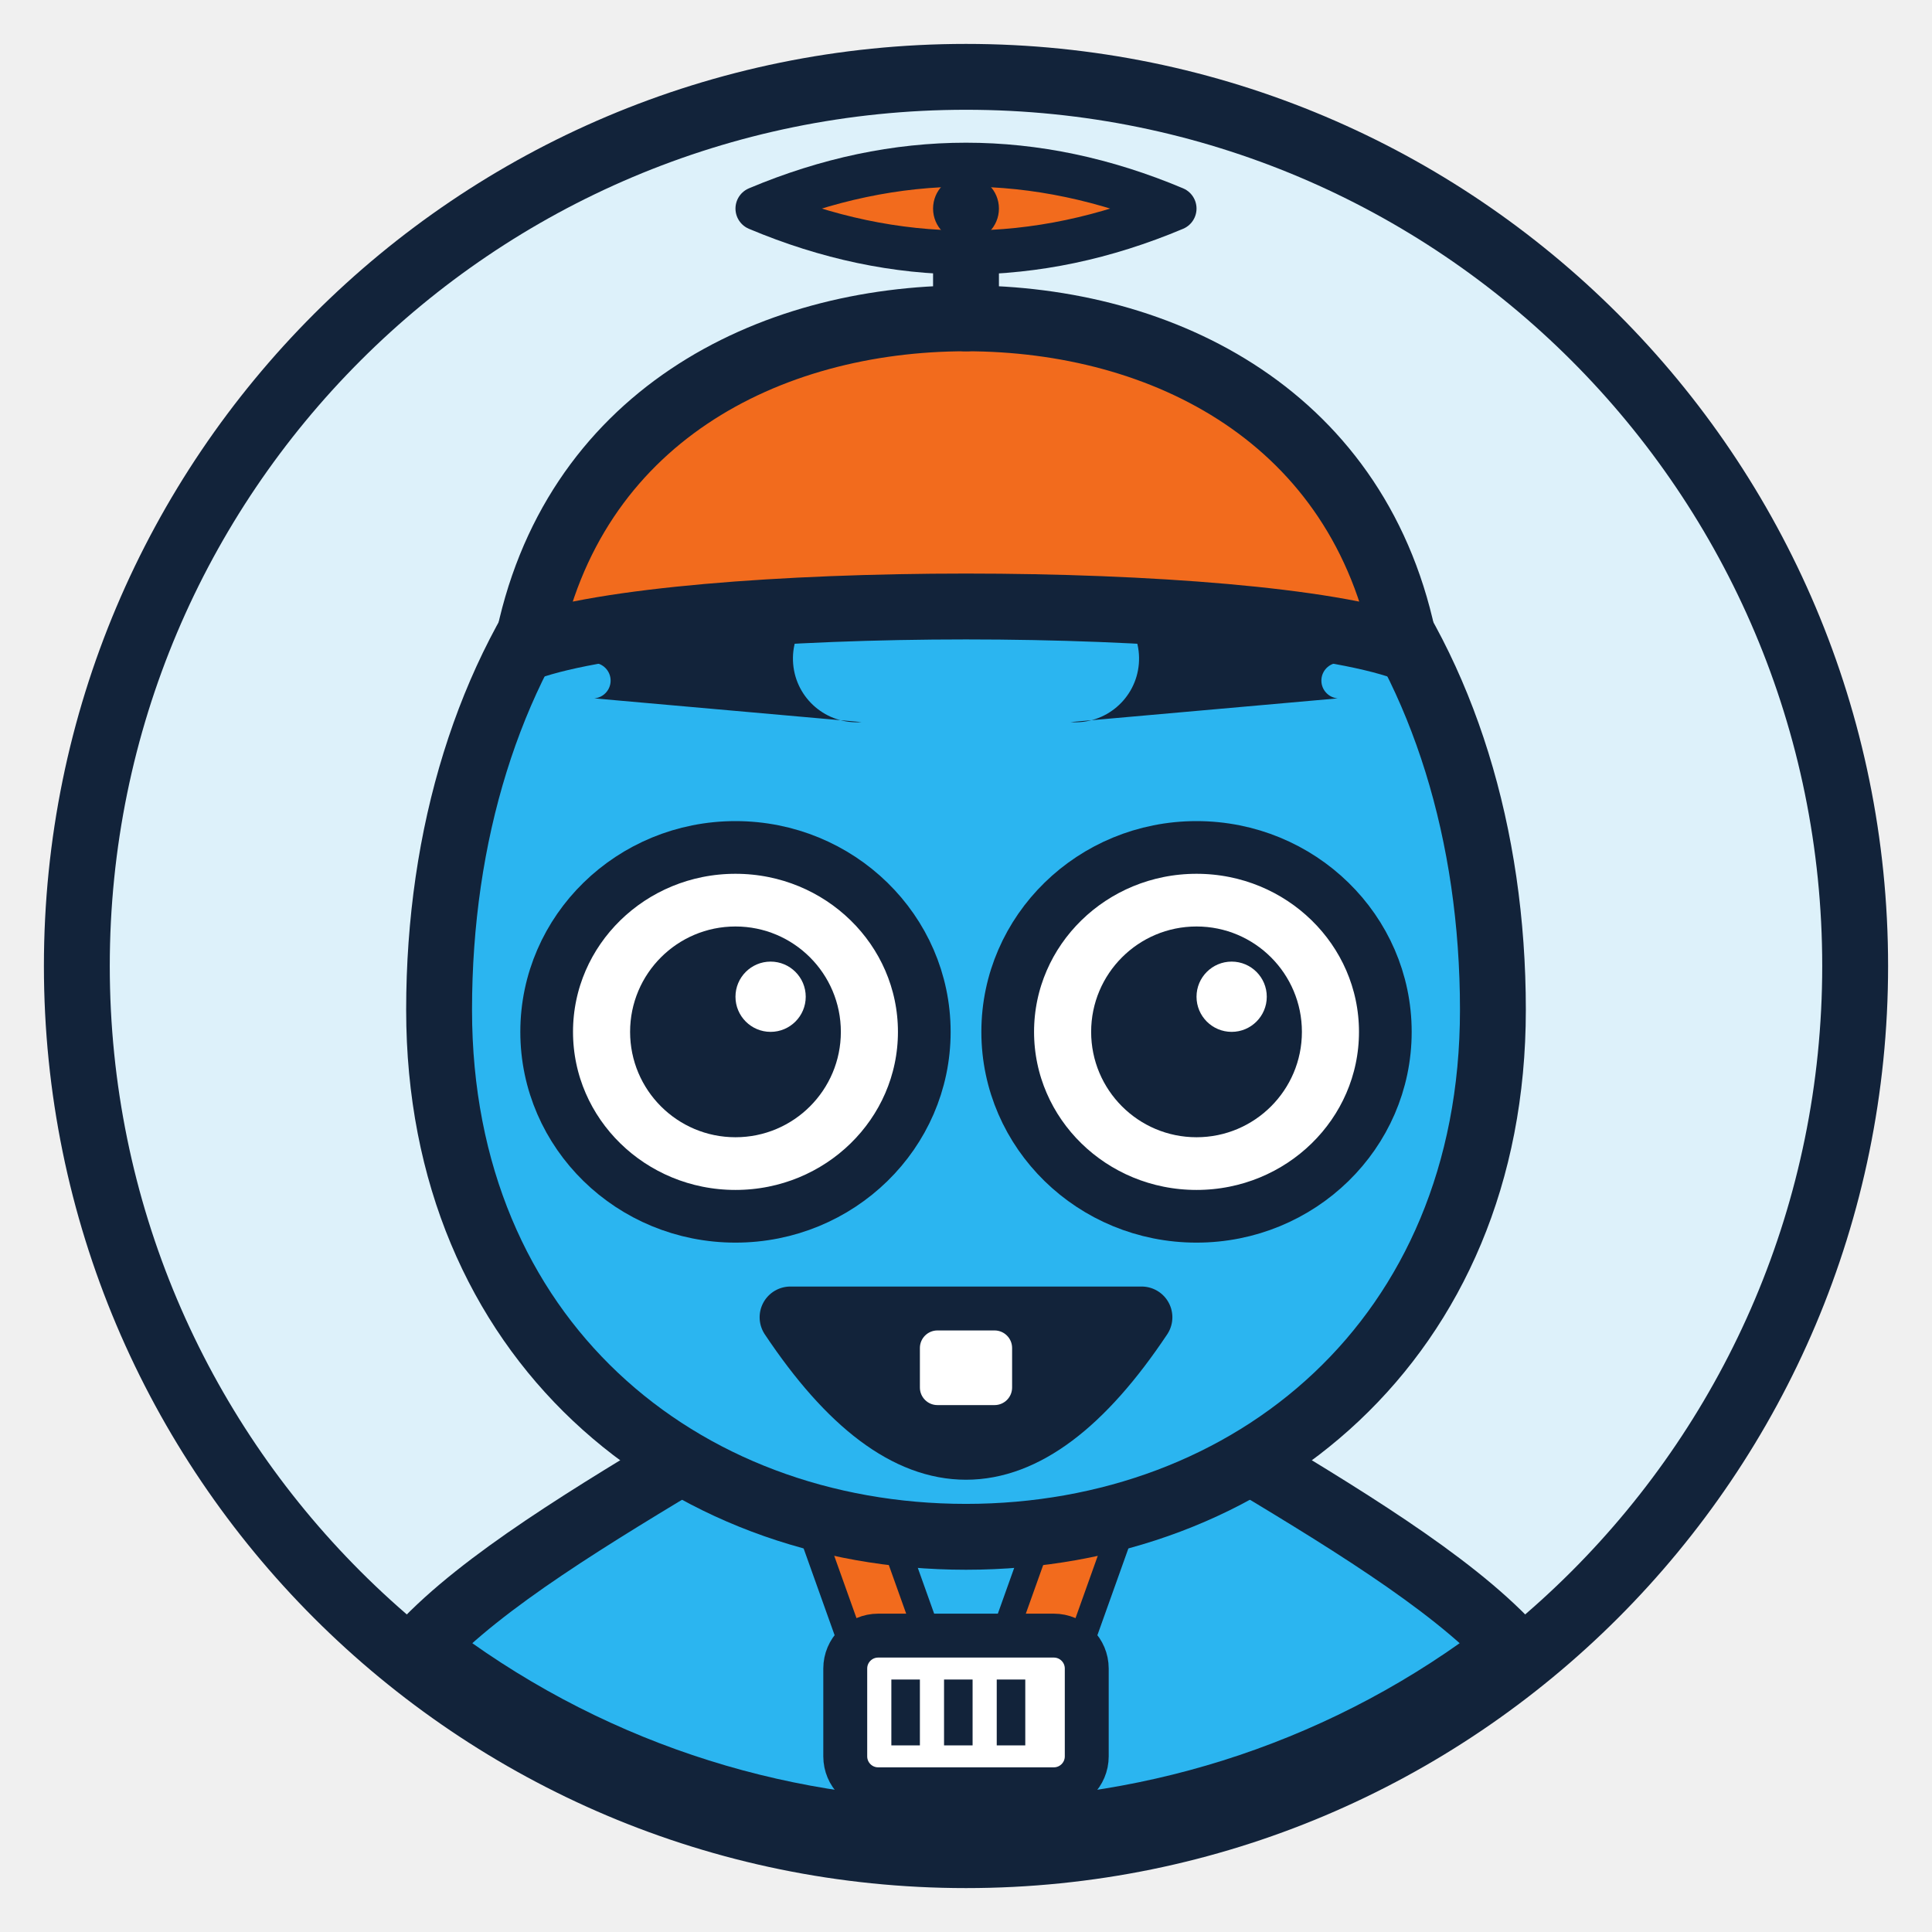
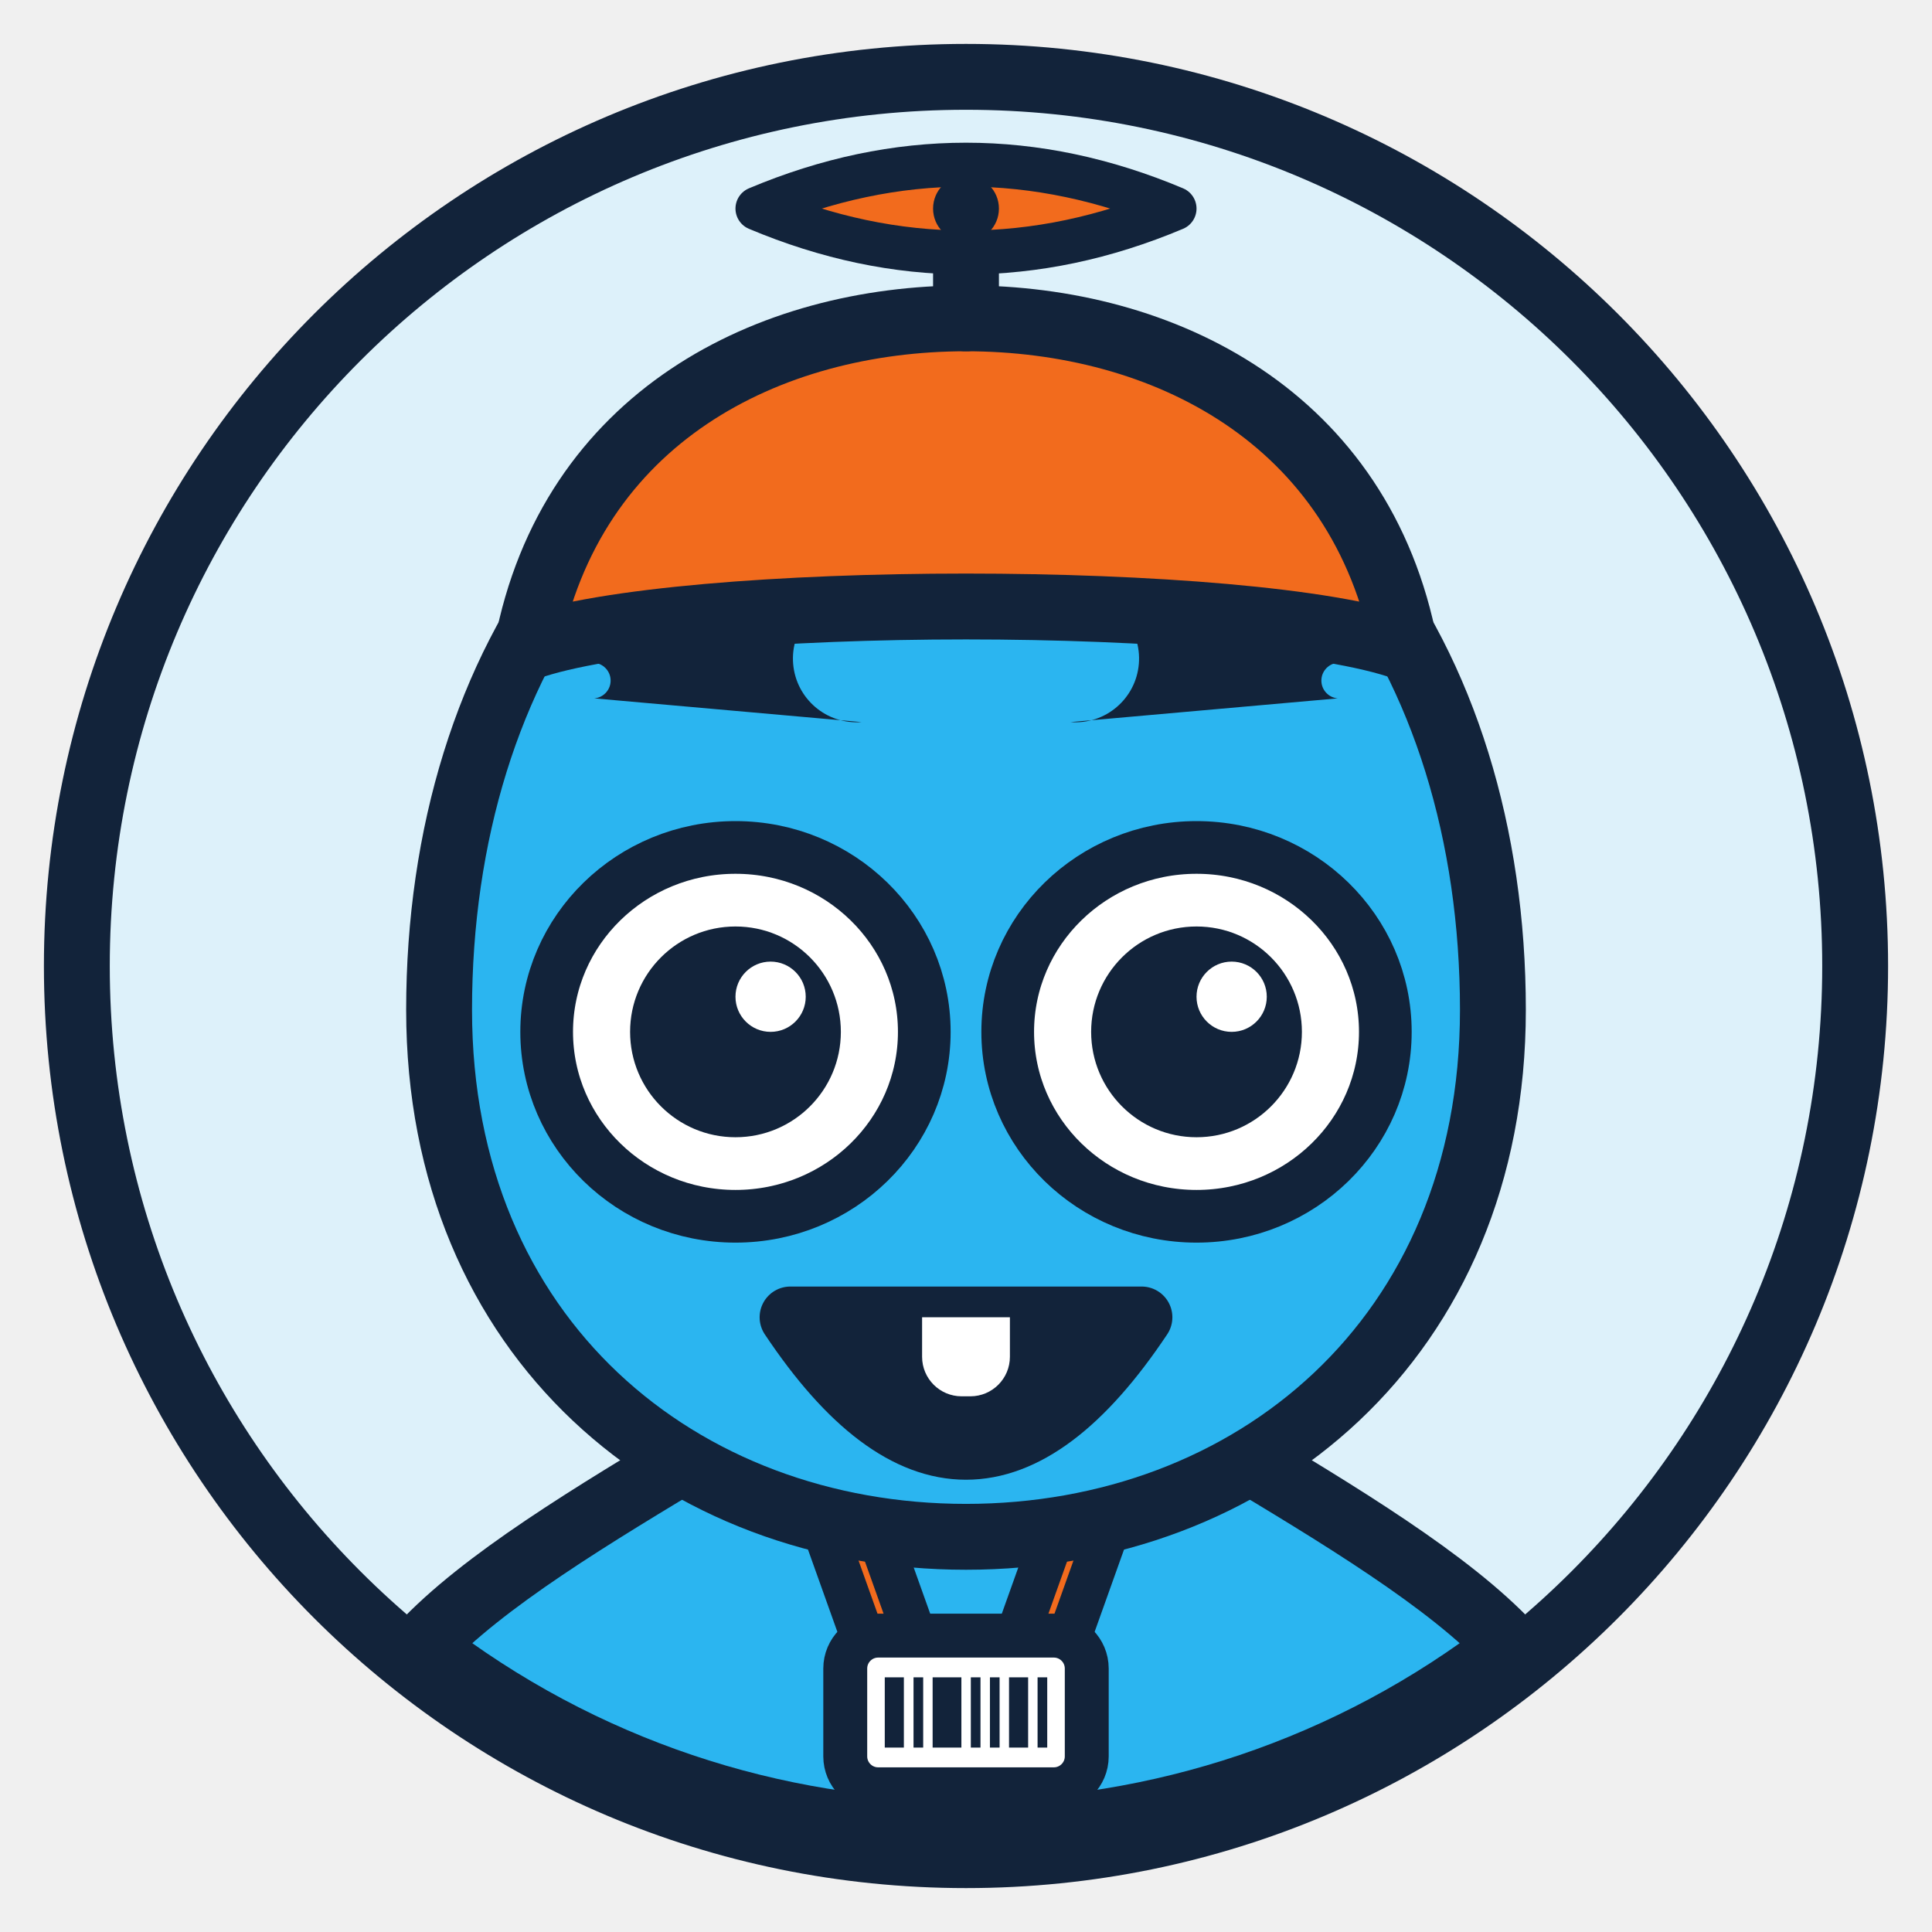
<svg xmlns="http://www.w3.org/2000/svg" viewBox="0 0 88 88" width="88" height="88" color="#12233A" role="img" aria-label="Shin: delighted">
  <circle class="face-disc" cx="44" cy="44" r="40.5" fill="#DDF1FA" />
  <g class="face-body" transform="translate(0 -1)">
    <path d="M32 67 C27 70 22 73 19.2 76 A40.5 40.5 0 0 0 68.8 76 C66 73 61 70 56 67 Z" fill="#2BB5F0" stroke="currentColor" stroke-width="3" stroke-linejoin="round" />
-     <path d="M38.5 70 L41 77 M49.5 70 L47 77" stroke="currentColor" stroke-width="4.6" stroke-linecap="round" fill="none" />
-     <path d="M38.5 70 L41 77 M49.5 70 L47 77" stroke="#F26B1D" stroke-width="2.2" stroke-linecap="round" fill="none" />
+     <path d="M37.30 70 L39.70 70 L42.20 77 L39.80 77 Z M48.30 70 L50.70 70 L48.20 77 L45.80 77 Z" fill="#F26B1D" stroke="currentColor" stroke-width="2" stroke-linejoin="round" />
    <rect x="38.5" y="75.5" width="11" height="7" rx="1.5" fill="#FFFFFF" stroke="currentColor" stroke-width="2" />
-     <path d="M40.6 77.5 h1.3 v3 h-1.3 Z M43 77.5 h1.3 v3 h-1.3 Z M45.4 77.5 h1.3 v3 h-1.3 Z" fill="#12233A" />
+     <path d="M40.30 77.4 h0.87 v3.2 h-0.87 Z M41.61 77.4 h0.44 v3.2 h-0.44 Z M42.48 77.4 h1.31 v3.2 h-1.31 Z M44.22 77.4 h0.44 v3.2 h-0.44 Z M45.09 77.4 h0.44 v3.2 h-0.44 Z M45.96 77.4 h0.87 v3.2 h-0.87 Z M47.26 77.4 h0.44 v3.2 h-0.44 Z" fill="#12233A" />
  </g>
  <g class="face-head">
    <path class="face-skull" d="M44 17 C59 17 68 30 68 46 C68 61 57 70 44 70 C31 70 20 61 20 46 C20 30 29 17 44 17 Z" fill="#2BB5F0" stroke="currentColor" stroke-width="3" />
    <g class="face-hat">
      <path d="M24 29.5 C26 19 35 14.5 44 14.5 C53 14.5 62 19 64 29.5 C57 27 31 27 24 29.5 Z" fill="#F26B1D" stroke="currentColor" stroke-width="3" stroke-linejoin="round" />
      <path d="M44 14.5 L44 10.5" stroke="currentColor" stroke-width="3" stroke-linecap="round" />
      <g>
        <path d="M34.5 9.5 Q44 5.5 53.5 9.5 Q44 13.5 34.5 9.5 Z" fill="#F26B1D" stroke="currentColor" stroke-width="2" stroke-linejoin="round" />
        <circle cx="44" cy="9.5" r="1.5" fill="#12233A" />
      </g>
    </g>
    <g class="face-brows">
      <path d="M38.76 27.11 Q32.85 28.65 26.93 30.19 A0.81 0.81 0 0 1 27.07 31.81 Q33.15 32.35 39.24 32.89 A2.90 2.90 0 0 1 38.76 27.11 Z M48.76 32.89 Q54.85 32.35 60.93 31.81 A0.81 0.81 0 0 1 61.07 30.19 Q55.15 28.65 49.24 27.11 A2.90 2.90 0 0 1 48.76 32.89 Z" fill="currentColor" />
    </g>
    <g class="face-eyes">
      <ellipse cx="33.5" cy="47" rx="8.6" ry="8.4" fill="#FFFFFF" />
      <circle cx="33.5" cy="47" r="4.8" fill="#12233A" />
      <circle cx="35.1" cy="45.4" r="1.6" fill="#FFFFFF" />
      <ellipse cx="33.5" cy="47" rx="8.6" ry="8.4" fill="none" stroke="currentColor" stroke-width="2.4" />
      <ellipse cx="54.5" cy="47" rx="8.6" ry="8.4" fill="#FFFFFF" />
      <circle cx="54.5" cy="47" r="4.8" fill="#12233A" />
      <circle cx="56.1" cy="45.4" r="1.6" fill="#FFFFFF" />
      <ellipse cx="54.5" cy="47" rx="8.6" ry="8.4" fill="none" stroke="currentColor" stroke-width="2.4" />
    </g>
    <g class="face-mouth">
-       <path d="M36 60 Q44 72 52 60 Z" fill="currentColor" stroke="currentColor" stroke-width="2.8" stroke-linejoin="round" />
-       <rect x="41.90" y="60.60" width="4.20" height="3.40" rx=".8" fill="#FFFFFF" />
+       <path d="M36 60 Q44 72 52 60 Z" fill="#12233A" stroke="currentColor" stroke-width="2.8" stroke-linejoin="round" />
+       <path d="M42.00 60 h4.00 v1.80 a1.80 1.80 0 0 1 -1.80 1.80 h-0.40 a1.80 1.80 0 0 1 -1.80 -1.80 Z" fill="#FFFFFF" />
    </g>
  </g>
  <g class="face-extras" />
  <circle class="face-ring" cx="44" cy="44" r="40.5" fill="none" stroke="currentColor" stroke-width="3" />
</svg>
